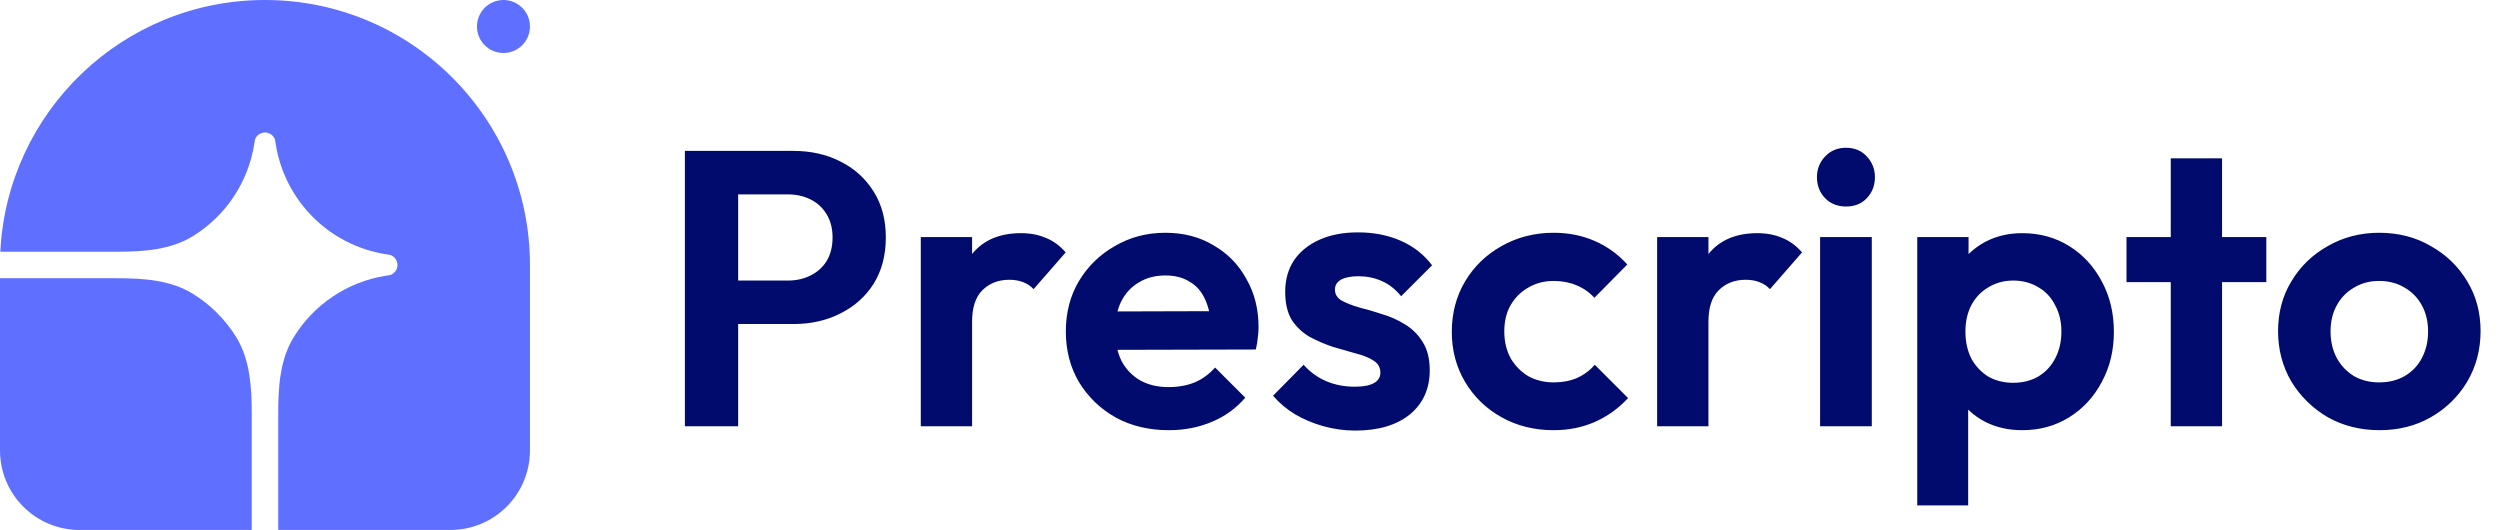
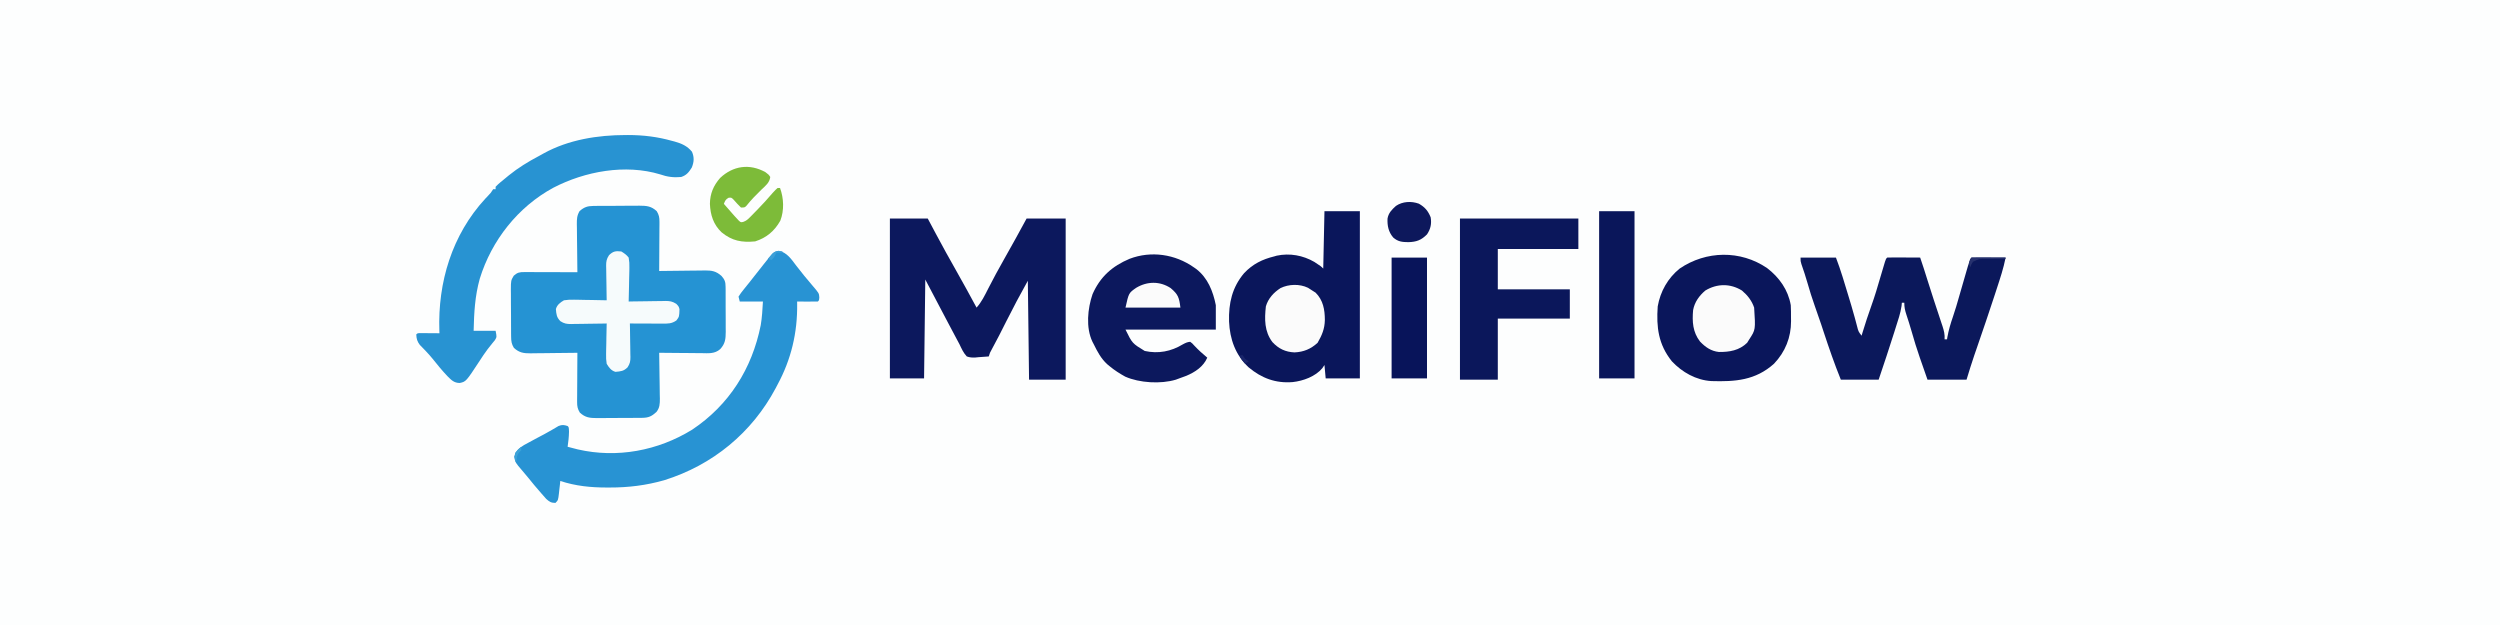
- <svg xmlns="http://www.w3.org/2000/svg" width="217" height="46" viewBox="0 0 217 46" fill="none">
-   <path d="M23 0C35.703 0 46 10.297 46 23V39.1C46 40.93 45.273 42.685 43.979 43.979C42.685 45.273 40.93 46 39.1 46H24.15V35.91C24.15 33.608 24.29 31.223 25.497 29.263C26.362 27.859 27.518 26.657 28.888 25.738C30.258 24.82 31.81 24.208 33.437 23.942L33.878 23.871C34.059 23.808 34.217 23.691 34.328 23.535C34.44 23.379 34.5 23.192 34.5 23C34.5 22.808 34.44 22.621 34.328 22.465C34.217 22.309 34.059 22.192 33.878 22.129L33.437 22.058C31.059 21.67 28.863 20.544 27.159 18.84C25.456 17.137 24.33 14.941 23.942 12.563L23.87 12.122C23.808 11.941 23.691 11.783 23.535 11.671C23.379 11.56 23.192 11.5 23 11.5C22.808 11.5 22.621 11.56 22.465 11.671C22.309 11.783 22.191 11.941 22.129 12.122L22.058 12.563C21.792 14.19 21.18 15.742 20.261 17.111C19.343 18.481 18.141 19.638 16.737 20.502C14.777 21.71 12.392 21.85 10.09 21.85H0.027C0.629 9.682 10.683 0 23 0Z" fill="#5F6FFF" />
-   <path d="M0 24.15H10.09C12.392 24.15 14.777 24.29 16.737 25.498C18.269 26.442 19.558 27.731 20.502 29.263C21.71 31.223 21.85 33.608 21.85 35.91V46H6.9C5.07 46 3.315 45.273 2.021 43.979C0.727 42.685 0 40.93 0 39.1L0 24.15ZM46 2.3C46 2.91 45.758 3.495 45.326 3.926C44.895 4.358 44.31 4.6 43.7 4.6C43.09 4.6 42.505 4.358 42.074 3.926C41.642 3.495 41.4 2.91 41.4 2.3C41.4 1.69 41.642 1.105 42.074 0.674C42.505 0.242 43.09 0 43.7 0C44.31 0 44.895 0.242 45.326 0.674C45.758 1.105 46 1.69 46 2.3Z" fill="#5F6FFF" />
-   <path d="M62.848 28.126V24.352H68.39C69.115 24.352 69.773 24.205 70.362 23.91C70.951 23.615 71.416 23.196 71.756 22.652C72.096 22.085 72.266 21.405 72.266 20.612C72.266 19.841 72.096 19.173 71.756 18.606C71.416 18.039 70.951 17.609 70.362 17.314C69.773 17.019 69.115 16.872 68.39 16.872H62.848V13.098H68.866C70.385 13.098 71.745 13.404 72.946 14.016C74.17 14.628 75.133 15.501 75.836 16.634C76.539 17.745 76.89 19.071 76.89 20.612C76.89 22.153 76.539 23.491 75.836 24.624C75.133 25.735 74.17 26.596 72.946 27.208C71.745 27.82 70.385 28.126 68.866 28.126H62.848ZM59.448 37V13.098H64.072V37H59.448ZM79.923 37V20.578H84.377V37H79.923ZM84.377 27.922L82.643 26.766C82.847 24.749 83.436 23.162 84.411 22.006C85.386 20.827 86.791 20.238 88.627 20.238C89.421 20.238 90.135 20.374 90.769 20.646C91.404 20.895 91.982 21.315 92.503 21.904L89.715 25.1C89.466 24.828 89.16 24.624 88.797 24.488C88.457 24.352 88.061 24.284 87.607 24.284C86.655 24.284 85.873 24.59 85.261 25.202C84.672 25.791 84.377 26.698 84.377 27.922ZM101.457 37.34C99.734 37.34 98.204 36.977 96.867 36.252C95.529 35.504 94.464 34.484 93.671 33.192C92.9 31.9 92.515 30.427 92.515 28.772C92.515 27.14 92.889 25.689 93.637 24.42C94.407 23.128 95.45 22.108 96.765 21.36C98.079 20.589 99.541 20.204 101.151 20.204C102.738 20.204 104.132 20.567 105.333 21.292C106.557 21.995 107.509 22.969 108.189 24.216C108.892 25.44 109.243 26.834 109.243 28.398C109.243 28.693 109.22 28.999 109.175 29.316C109.152 29.611 109.096 29.951 109.005 30.336L95.201 30.37V27.038L106.931 27.004L105.129 28.398C105.084 27.423 104.902 26.607 104.585 25.95C104.29 25.293 103.848 24.794 103.259 24.454C102.692 24.091 101.99 23.91 101.151 23.91C100.267 23.91 99.496 24.114 98.839 24.522C98.181 24.907 97.671 25.463 97.309 26.188C96.969 26.891 96.799 27.729 96.799 28.704C96.799 29.701 96.98 30.574 97.343 31.322C97.728 32.047 98.272 32.614 98.975 33.022C99.677 33.407 100.494 33.6 101.423 33.6C102.262 33.6 103.021 33.464 103.701 33.192C104.381 32.897 104.97 32.467 105.469 31.9L108.087 34.518C107.294 35.447 106.319 36.15 105.163 36.626C104.03 37.102 102.794 37.34 101.457 37.34ZM117.641 37.374C116.712 37.374 115.794 37.249 114.887 37C114.003 36.751 113.187 36.411 112.439 35.98C111.691 35.527 111.045 34.983 110.501 34.348L113.153 31.662C113.72 32.297 114.377 32.773 115.125 33.09C115.873 33.407 116.701 33.566 117.607 33.566C118.333 33.566 118.877 33.464 119.239 33.26C119.625 33.056 119.817 32.75 119.817 32.342C119.817 31.889 119.613 31.537 119.205 31.288C118.82 31.039 118.31 30.835 117.675 30.676C117.041 30.495 116.372 30.302 115.669 30.098C114.989 29.871 114.332 29.588 113.697 29.248C113.063 28.885 112.541 28.398 112.133 27.786C111.748 27.151 111.555 26.335 111.555 25.338C111.555 24.295 111.805 23.389 112.303 22.618C112.825 21.847 113.561 21.247 114.513 20.816C115.465 20.385 116.587 20.17 117.879 20.17C119.239 20.17 120.463 20.408 121.551 20.884C122.662 21.36 123.58 22.074 124.305 23.026L121.619 25.712C121.121 25.1 120.554 24.658 119.919 24.386C119.307 24.114 118.639 23.978 117.913 23.978C117.256 23.978 116.746 24.08 116.383 24.284C116.043 24.488 115.873 24.771 115.873 25.134C115.873 25.542 116.066 25.859 116.451 26.086C116.859 26.313 117.381 26.517 118.015 26.698C118.65 26.857 119.307 27.049 119.987 27.276C120.69 27.48 121.347 27.775 121.959 28.16C122.594 28.545 123.104 29.055 123.489 29.69C123.897 30.325 124.101 31.141 124.101 32.138C124.101 33.747 123.523 35.028 122.367 35.98C121.211 36.909 119.636 37.374 117.641 37.374ZM134.857 37.34C133.179 37.34 131.672 36.966 130.335 36.218C128.997 35.47 127.943 34.45 127.173 33.158C126.402 31.866 126.017 30.415 126.017 28.806C126.017 27.174 126.402 25.712 127.173 24.42C127.943 23.128 128.997 22.108 130.335 21.36C131.695 20.589 133.202 20.204 134.857 20.204C136.149 20.204 137.339 20.442 138.427 20.918C139.515 21.394 140.455 22.074 141.249 22.958L138.393 25.848C137.962 25.372 137.441 25.009 136.829 24.76C136.239 24.511 135.582 24.386 134.857 24.386C134.041 24.386 133.304 24.579 132.647 24.964C132.012 25.327 131.502 25.837 131.117 26.494C130.754 27.129 130.573 27.888 130.573 28.772C130.573 29.633 130.754 30.404 131.117 31.084C131.502 31.741 132.012 32.263 132.647 32.648C133.304 33.011 134.041 33.192 134.857 33.192C135.605 33.192 136.273 33.067 136.863 32.818C137.475 32.546 137.996 32.161 138.427 31.662L141.317 34.552C140.478 35.459 139.515 36.15 138.427 36.626C137.339 37.102 136.149 37.34 134.857 37.34ZM143.839 37V20.578H148.293V37H143.839ZM148.293 27.922L146.559 26.766C146.763 24.749 147.353 23.162 148.327 22.006C149.302 20.827 150.707 20.238 152.543 20.238C153.337 20.238 154.051 20.374 154.685 20.646C155.32 20.895 155.898 21.315 156.419 21.904L153.631 25.1C153.382 24.828 153.076 24.624 152.713 24.488C152.373 24.352 151.977 24.284 151.523 24.284C150.571 24.284 149.789 24.59 149.177 25.202C148.588 25.791 148.293 26.698 148.293 27.922ZM157.984 37V20.578H162.472V37H157.984ZM160.228 17.926C159.502 17.926 158.902 17.688 158.426 17.212C157.95 16.713 157.712 16.101 157.712 15.376C157.712 14.673 157.95 14.073 158.426 13.574C158.902 13.075 159.502 12.826 160.228 12.826C160.976 12.826 161.576 13.075 162.03 13.574C162.506 14.073 162.744 14.673 162.744 15.376C162.744 16.101 162.506 16.713 162.03 17.212C161.576 17.688 160.976 17.926 160.228 17.926ZM175.529 37.34C174.351 37.34 173.285 37.102 172.333 36.626C171.381 36.127 170.622 35.459 170.055 34.62C169.489 33.781 169.183 32.818 169.137 31.73V25.916C169.183 24.828 169.489 23.865 170.055 23.026C170.645 22.165 171.404 21.485 172.333 20.986C173.285 20.487 174.351 20.238 175.529 20.238C177.048 20.238 178.408 20.612 179.609 21.36C180.811 22.108 181.751 23.128 182.431 24.42C183.134 25.712 183.485 27.174 183.485 28.806C183.485 30.415 183.134 31.866 182.431 33.158C181.751 34.45 180.811 35.47 179.609 36.218C178.408 36.966 177.048 37.34 175.529 37.34ZM174.747 33.226C175.563 33.226 176.289 33.045 176.923 32.682C177.558 32.297 178.045 31.775 178.385 31.118C178.748 30.438 178.929 29.656 178.929 28.772C178.929 27.911 178.748 27.151 178.385 26.494C178.045 25.814 177.558 25.293 176.923 24.93C176.289 24.545 175.563 24.352 174.747 24.352C173.954 24.352 173.24 24.545 172.605 24.93C171.971 25.293 171.472 25.814 171.109 26.494C170.769 27.151 170.599 27.911 170.599 28.772C170.599 29.656 170.769 30.438 171.109 31.118C171.472 31.775 171.959 32.297 172.571 32.682C173.206 33.045 173.931 33.226 174.747 33.226ZM166.417 43.868V20.578H170.871V24.896L170.123 28.874L170.837 32.852V43.868H166.417ZM188.421 37V13.744H192.875V37H188.421ZM184.579 24.488V20.578H196.717V24.488H184.579ZM206.542 37.34C204.887 37.34 203.391 36.966 202.054 36.218C200.739 35.447 199.685 34.416 198.892 33.124C198.121 31.809 197.736 30.347 197.736 28.738C197.736 27.129 198.121 25.689 198.892 24.42C199.662 23.128 200.716 22.108 202.054 21.36C203.391 20.589 204.876 20.204 206.508 20.204C208.185 20.204 209.681 20.589 210.996 21.36C212.333 22.108 213.387 23.128 214.158 24.42C214.928 25.689 215.314 27.129 215.314 28.738C215.314 30.347 214.928 31.809 214.158 33.124C213.387 34.416 212.333 35.447 210.996 36.218C209.681 36.966 208.196 37.34 206.542 37.34ZM206.508 33.192C207.346 33.192 208.083 33.011 208.718 32.648C209.375 32.263 209.874 31.741 210.214 31.084C210.576 30.404 210.758 29.633 210.758 28.772C210.758 27.911 210.576 27.151 210.214 26.494C209.851 25.837 209.352 25.327 208.718 24.964C208.083 24.579 207.346 24.386 206.508 24.386C205.692 24.386 204.966 24.579 204.332 24.964C203.697 25.327 203.198 25.837 202.836 26.494C202.473 27.151 202.292 27.911 202.292 28.772C202.292 29.633 202.473 30.404 202.836 31.084C203.198 31.741 203.697 32.263 204.332 32.648C204.966 33.011 205.692 33.192 206.508 33.192Z" fill="#000B6D" />
+ <svg xmlns="http://www.w3.org/2000/svg" version="1.1" width="2048" height="512">
+   <path d="M0 0 C675.84 0 1351.68 0 2048 0 C2048 168.96 2048 337.92 2048 512 C1372.16 512 696.32 512 0 512 C0 343.04 0 174.08 0 0 Z " fill="#FDFEFE" transform="translate(0,0)" />
+   <path d="M0 0 C1.502 -0.019 1.502 -0.019 3.035 -0.039 C4.111 -0.041 5.187 -0.043 6.295 -0.045 C7.964 -0.055 7.964 -0.055 9.665 -0.066 C12.017 -0.076 14.369 -0.08 16.721 -0.08 C20.314 -0.084 23.906 -0.121 27.499 -0.159 C29.785 -0.165 32.071 -0.169 34.358 -0.17 C35.43 -0.185 36.502 -0.199 37.607 -0.214 C43.676 -0.177 47.423 0.092 51.959 4.291 C53.772 7.246 54.206 9.431 54.187 12.875 C54.186 13.776 54.186 14.677 54.186 15.605 C54.176 16.568 54.165 17.532 54.155 18.525 C54.152 19.518 54.149 20.511 54.146 21.534 C54.135 24.703 54.11 27.872 54.084 31.041 C54.074 33.19 54.065 35.34 54.057 37.49 C54.035 42.757 54.002 48.024 53.959 53.291 C54.785 53.277 54.785 53.277 55.627 53.264 C61.37 53.175 67.113 53.115 72.856 53.071 C74.998 53.051 77.139 53.023 79.281 52.989 C82.364 52.94 85.446 52.918 88.53 52.9 C89.483 52.879 90.436 52.859 91.419 52.837 C97.116 52.835 100.504 53.379 104.959 57.291 C107.658 60.313 108.338 62.204 108.364 66.239 C108.383 67.711 108.383 67.711 108.402 69.213 C108.399 70.267 108.396 71.322 108.393 72.408 C108.398 73.498 108.404 74.588 108.409 75.71 C108.415 78.015 108.414 80.32 108.406 82.625 C108.397 86.146 108.426 89.665 108.458 93.185 C108.459 95.426 108.459 97.667 108.456 99.908 C108.467 100.958 108.478 102.008 108.49 103.09 C108.434 108.961 108.119 112.777 103.959 117.291 C99.432 121.286 94.346 120.676 88.627 120.583 C87.636 120.579 86.644 120.575 85.622 120.571 C82.463 120.554 79.305 120.516 76.147 120.478 C74.002 120.463 71.857 120.449 69.711 120.437 C64.461 120.404 59.21 120.354 53.959 120.291 C53.971 120.841 53.982 121.391 53.993 121.959 C54.104 127.701 54.179 133.444 54.234 139.187 C54.259 141.329 54.293 143.47 54.337 145.612 C54.398 148.695 54.426 151.777 54.448 154.861 C54.486 156.291 54.486 156.291 54.526 157.75 C54.528 162.131 54.456 165.294 51.679 168.817 C47.809 172.336 45.234 173.535 40.011 173.581 C39.029 173.594 38.048 173.607 37.037 173.62 C35.983 173.622 34.928 173.624 33.842 173.626 C32.207 173.636 32.207 173.636 30.54 173.647 C28.235 173.657 25.93 173.661 23.625 173.661 C20.104 173.666 16.585 173.702 13.065 173.74 C10.824 173.746 8.583 173.75 6.342 173.751 C4.767 173.773 4.767 173.773 3.16 173.795 C-2.863 173.757 -6.531 173.441 -11.041 169.291 C-12.854 166.336 -13.287 164.149 -13.268 160.706 C-13.267 159.805 -13.267 158.904 -13.267 157.976 C-13.257 157.013 -13.246 156.049 -13.236 155.056 C-13.233 154.063 -13.23 153.07 -13.227 152.047 C-13.216 148.878 -13.191 145.709 -13.166 142.541 C-13.155 140.391 -13.146 138.241 -13.138 136.091 C-13.116 130.824 -13.083 125.557 -13.041 120.291 C-13.603 120.299 -14.166 120.308 -14.746 120.317 C-20.619 120.406 -26.491 120.466 -32.364 120.51 C-34.554 120.53 -36.745 120.558 -38.935 120.592 C-42.087 120.641 -45.239 120.664 -48.392 120.681 C-49.367 120.702 -50.343 120.722 -51.347 120.744 C-57.064 120.746 -60.612 120.298 -65.041 116.291 C-66.981 113.185 -67.3 110.775 -67.331 107.142 C-67.35 105.605 -67.35 105.605 -67.37 104.037 C-67.373 102.386 -67.373 102.386 -67.376 100.701 C-67.383 99.564 -67.39 98.427 -67.397 97.256 C-67.407 94.853 -67.411 92.45 -67.411 90.047 C-67.416 86.37 -67.452 82.695 -67.49 79.019 C-67.496 76.684 -67.5 74.348 -67.501 72.013 C-67.516 70.914 -67.53 69.815 -67.545 68.683 C-67.499 61.055 -67.499 61.055 -65.137 57.12 C-62.056 54.431 -60.408 54.167 -56.407 54.177 C-55.446 54.177 -54.486 54.177 -53.496 54.177 C-52.456 54.182 -51.416 54.188 -50.345 54.193 C-49.283 54.194 -48.22 54.196 -47.125 54.197 C-43.722 54.203 -40.319 54.215 -36.916 54.228 C-34.612 54.233 -32.309 54.238 -30.005 54.242 C-24.35 54.253 -18.695 54.269 -13.041 54.291 C-13.049 53.713 -13.058 53.135 -13.067 52.54 C-13.156 46.522 -13.216 40.503 -13.26 34.485 C-13.28 32.239 -13.308 29.994 -13.342 27.748 C-13.391 24.519 -13.414 21.29 -13.431 18.06 C-13.452 17.058 -13.472 16.056 -13.494 15.023 C-13.495 10.692 -13.477 8.041 -11.266 4.242 C-7.597 1.025 -4.87 0.042 0 0 Z " fill="#2593D3" transform="translate(486.0405,168.7095)" />
+   <path d="M0 0 C10.23 0 20.46 0 31 0 C33.207 4.146 35.414 8.291 37.688 12.562 C43.084 22.665 48.593 32.691 54.265 42.643 C59.982 52.686 65.501 62.836 71 73 C75.14 68.382 77.662 63.114 80.438 57.625 C84.628 49.463 88.953 41.406 93.5 33.438 C99.816 22.37 105.924 11.201 112 0 C122.56 0 133.12 0 144 0 C144 43.56 144 87.12 144 132 C134.1 132 124.2 132 114 132 C113.67 105.27 113.34 78.54 113 51 C103.86 67.597 103.86 67.597 95.25 84.438 C91.466 92.11 87.555 99.688 83.461 107.199 C81.923 109.968 81.923 109.968 81 113 C78.119 113.272 75.263 113.468 72.375 113.625 C71.567 113.709 70.759 113.793 69.926 113.879 C67.326 113.985 65.458 113.871 63 113 C60.223 110.094 58.729 106.597 57 103 C56.345 101.762 55.683 100.527 55.015 99.296 C52.724 95.07 50.486 90.818 48.25 86.562 C47.495 85.131 46.74 83.699 45.984 82.268 C43.653 77.847 41.327 73.423 39 69 C35.7 62.73 32.4 56.46 29 50 C28.67 76.73 28.34 103.46 28 131 C18.76 131 9.52 131 0 131 C0 87.77 0 44.54 0 0 Z " fill="#0C185D" transform="translate(729,179)" />
+   <path d="M0 0 C9.57 0 19.14 0 29 0 C29 45.21 29 90.42 29 137 C19.76 137 10.52 137 1 137 C0.67 133.37 0.34 129.74 0 126 C-0.578 126.866 -1.155 127.733 -1.75 128.625 C-7.408 135.409 -17.374 139.065 -26 140 C-39.963 141.148 -51.475 136.82 -62.125 127.938 C-72.941 117.828 -77.524 104.816 -78.16 90.363 C-78.582 75.446 -75.655 62.381 -65.812 50.75 C-58.721 43.271 -50.92 39.419 -41 37 C-40.379 36.817 -39.757 36.634 -39.117 36.445 C-28.432 34.198 -17.661 36.151 -8.289 41.566 C-2.918 45.082 -2.918 45.082 -1 47 C-0.67 31.49 -0.34 15.98 0 0 Z " fill="#0A165B" transform="translate(1085,173)" />
+   <path d="M0 0 C6.647 1.218 10.454 6.942 14.301 12.07 C18.577 17.65 22.998 23.067 27.585 28.395 C33.056 34.772 33.056 34.772 33.301 38.195 C33.113 40.57 33.113 40.57 32.113 41.57 C29.251 41.644 26.413 41.663 23.551 41.633 C22.744 41.628 21.938 41.624 21.107 41.619 C19.109 41.607 17.111 41.589 15.113 41.57 C15.124 42.204 15.134 42.837 15.145 43.49 C15.464 67.018 10.272 88.944 -0.887 109.57 C-1.393 110.537 -1.9 111.504 -2.422 112.5 C-21.898 149.167 -54.125 175.587 -93.738 187.957 C-108.605 192.201 -123.105 193.978 -138.512 193.945 C-139.251 193.946 -139.989 193.948 -140.751 193.949 C-153.872 193.939 -166.356 192.747 -178.887 188.57 C-179.008 189.702 -179.129 190.834 -179.254 192 C-179.423 193.482 -179.592 194.964 -179.762 196.445 C-179.84 197.192 -179.919 197.938 -180 198.707 C-180.66 204.344 -180.66 204.344 -182.887 206.57 C-186.473 206.509 -187.79 205.658 -190.465 203.234 C-191.368 202.232 -192.258 201.219 -193.137 200.195 C-193.613 199.657 -194.09 199.119 -194.581 198.565 C-198.409 194.213 -202.122 189.764 -205.738 185.234 C-207.196 183.427 -208.692 181.652 -210.223 179.906 C-215.672 173.577 -215.672 173.577 -216.699 168.758 C-215.471 163.938 -212.687 161.691 -208.592 159.142 C-205.838 157.592 -203.059 156.103 -200.262 154.633 C-199.327 154.133 -198.393 153.634 -197.43 153.119 C-195.542 152.11 -193.651 151.109 -191.757 150.114 C-189.784 149.053 -187.832 147.952 -185.899 146.82 C-184.939 146.262 -183.978 145.704 -182.988 145.129 C-182.128 144.615 -181.268 144.101 -180.381 143.572 C-177.401 142.375 -175.907 142.598 -172.887 143.57 C-171.887 144.57 -171.887 144.57 -171.762 148.133 C-171.807 152.341 -172.292 156.407 -172.887 160.57 C-171.117 161.034 -169.346 161.491 -167.574 161.945 C-166.588 162.201 -165.602 162.456 -164.586 162.719 C-132.459 170.114 -98.898 163.837 -70.887 146.57 C-40.559 126.327 -21.854 96.625 -14.699 61.008 C-13.6 54.57 -13.274 48.083 -12.887 41.57 C-19.157 41.57 -25.427 41.57 -31.887 41.57 C-32.217 40.25 -32.547 38.93 -32.887 37.57 C-31.552 35.421 -30.242 33.625 -28.637 31.695 C-27.706 30.535 -26.775 29.375 -25.844 28.215 C-25.356 27.616 -24.868 27.018 -24.366 26.401 C-22.914 24.604 -21.495 22.787 -20.086 20.957 C-17.393 17.462 -14.653 14.008 -11.887 10.57 C-11.067 9.546 -10.247 8.521 -9.402 7.465 C-8.25 6.094 -8.25 6.094 -7.074 4.695 C-6.075 3.493 -6.075 3.493 -5.055 2.266 C-2.887 0.57 -2.887 0.57 0 0 Z " fill="#2893D3" transform="translate(637.8867,205.4297)" />
+   <path d="M0 0 C1.009 -0.003 1.009 -0.003 2.039 -0.006 C14.33 -0.002 26.045 1.415 37.875 4.75 C38.625 4.946 39.374 5.142 40.146 5.344 C45.803 6.913 50.518 9.008 54.312 13.688 C56.251 18.319 56.006 21.926 54.188 26.562 C51.753 30.475 49.859 32.901 45.438 34.375 C39.308 34.96 34.04 34.274 28.25 32.227 C-0.269 23.592 -33.308 29.678 -59.312 43.188 C-88.33 58.935 -109.839 86.289 -119.535 117.695 C-123.515 131.95 -124.209 145.639 -124.562 160.375 C-118.623 160.375 -112.683 160.375 -106.562 160.375 C-105.562 165.375 -105.562 165.375 -107.082 167.961 C-107.839 168.881 -108.595 169.802 -109.375 170.75 C-110.216 171.803 -111.053 172.859 -111.887 173.918 C-112.327 174.475 -112.767 175.033 -113.22 175.607 C-115.533 178.654 -117.6 181.859 -119.688 185.062 C-130.792 201.982 -130.792 201.982 -135.938 203.125 C-140.632 203.066 -142.754 200.772 -146 197.562 C-150.347 192.971 -154.363 188.102 -158.285 183.145 C-159.917 181.16 -161.541 179.302 -163.309 177.449 C-164.217 176.497 -165.126 175.544 -166.062 174.562 C-166.898 173.71 -167.733 172.858 -168.594 171.98 C-170.829 169.022 -171.353 167.048 -171.562 163.375 C-170.562 162.375 -170.562 162.375 -168.797 162.261 C-168.048 162.267 -167.299 162.272 -166.527 162.277 C-165.718 162.281 -164.91 162.284 -164.076 162.287 C-163.226 162.295 -162.376 162.304 -161.5 162.312 C-160.646 162.317 -159.792 162.322 -158.912 162.326 C-156.796 162.338 -154.679 162.356 -152.562 162.375 C-152.589 161.718 -152.615 161.062 -152.642 160.385 C-154 120.679 -142.3 81.766 -115.062 52.188 C-114.248 51.328 -113.433 50.468 -112.594 49.582 C-110.433 47.349 -110.433 47.349 -108.562 44.375 C-107.903 44.375 -107.243 44.375 -106.562 44.375 C-106.562 43.715 -106.562 43.055 -106.562 42.375 C-104.134 39.792 -101.301 37.62 -98.562 35.375 C-97.618 34.594 -96.673 33.813 -95.699 33.008 C-88.052 26.831 -79.986 21.895 -71.305 17.303 C-69.877 16.543 -68.467 15.75 -67.062 14.949 C-46.668 3.769 -22.927 0.029 0 0 Z " fill="#2893D2" transform="translate(512.5625,110.625)" />
+   <path d="M0 0 C9.57 0 19.14 0 29 0 C30.999 5.331 32.873 10.59 34.523 16.023 C34.751 16.768 34.98 17.514 35.215 18.281 C35.695 19.852 36.174 21.424 36.651 22.996 C37.363 25.335 38.08 27.674 38.797 30.012 C40.735 36.358 42.663 42.701 44.396 49.106 C44.62 49.933 44.844 50.76 45.074 51.612 C45.5 53.197 45.92 54.783 46.333 56.371 C47.41 60.589 47.41 60.589 50 64 C50.291 63.042 50.583 62.084 50.883 61.098 C53.104 53.86 55.43 46.684 58 39.562 C60.793 31.795 63.147 23.938 65.421 16.006 C66.338 12.829 67.29 9.664 68.25 6.5 C68.722 4.938 68.722 4.938 69.203 3.344 C70 1 70 1 71 0 C73 -0.088 75.002 -0.107 77.004 -0.098 C78.219 -0.094 79.434 -0.091 80.686 -0.088 C81.965 -0.08 83.244 -0.071 84.562 -0.062 C85.846 -0.058 87.129 -0.053 88.451 -0.049 C91.634 -0.037 94.817 -0.021 98 0 C100.032 5.998 102.019 12.003 103.859 18.062 C105.506 23.463 107.244 28.828 109.016 34.188 C109.55 35.809 110.083 37.43 110.617 39.051 C111.439 41.545 112.263 44.038 113.093 46.529 C113.907 48.975 114.712 51.425 115.516 53.875 C115.891 54.989 115.891 54.989 116.273 56.126 C117.486 59.853 118.306 63.07 118 67 C118.66 67 119.32 67 120 67 C120.13 66.178 120.13 66.178 120.262 65.34 C121.305 59.451 122.955 53.943 124.903 48.293 C126.762 42.848 128.377 37.351 129.938 31.812 C132.017 24.444 134.128 17.088 136.312 9.75 C136.567 8.886 136.822 8.022 137.084 7.132 C138.882 1.118 138.882 1.118 140 0 C142.073 -0.088 144.148 -0.107 146.223 -0.098 C147.483 -0.094 148.743 -0.091 150.041 -0.088 C151.382 -0.08 152.722 -0.071 154.062 -0.062 C155.407 -0.057 156.751 -0.053 158.096 -0.049 C161.397 -0.037 164.699 -0.021 168 0 C166.31 8.727 163.513 17.069 160.75 25.5 C160.223 27.117 159.697 28.734 159.17 30.352 C154.493 44.666 149.636 58.919 144.722 73.154 C144.294 74.396 144.294 74.396 143.858 75.663 C143.334 77.183 142.809 78.702 142.281 80.221 C140.024 86.775 138.043 93.36 136 100 C125.44 100 114.88 100 104 100 C102.433 95.504 100.865 91.007 99.25 86.375 C98.522 84.295 98.522 84.295 97.778 82.173 C95.249 74.876 92.955 67.564 90.88 60.121 C89.574 55.49 88.092 50.922 86.582 46.355 C85.509 43.018 85 40.554 85 37 C84.34 37 83.68 37 83 37 C82.918 37.882 82.835 38.763 82.75 39.672 C81.88 45.704 79.833 51.456 78 57.25 C77.601 58.524 77.202 59.797 76.803 61.071 C72.706 74.105 68.362 87.053 64 100 C53.77 100 43.54 100 33 100 C27.8 87.174 23.323 74.192 18.992 61.055 C18.522 59.629 18.052 58.203 17.582 56.777 C17.355 56.089 17.128 55.4 16.894 54.691 C15.211 49.6 13.45 44.542 11.625 39.5 C9.43 33.414 7.543 27.268 5.763 21.05 C4.243 15.745 2.534 10.526 0.699 5.32 C0 3 0 3 0 0 Z " fill="#0B185B" transform="translate(1475,211)" />
+   <path d="M0 0 C9.953 7.605 17.229 17.878 19.375 30.375 C19.586 33.811 19.56 37.246 19.562 40.688 C19.575 41.6 19.587 42.512 19.6 43.451 C19.628 56.772 14.881 68.624 5.637 78.344 C-9.556 91.988 -26.206 93.141 -45.701 92.55 C-58.138 91.806 -69.606 85.353 -78.066 76.324 C-89.073 62.559 -90.826 48.48 -89.625 31.375 C-87.486 19.118 -81.328 8.209 -71.625 0.375 C-50.03 -14.296 -21.848 -14.916 0 0 Z " fill="#0A165B" transform="translate(1447.625,219.625)" />
+   <path d="M0 0 C0.636 0.44 1.271 0.879 1.926 1.332 C11.428 8.643 15.724 19.622 18 31 C18 37.6 18 44.2 18 51 C-6.42 51 -30.84 51 -56 51 C-50.443 62.29 -50.443 62.29 -40.246 68.5 C-29.129 70.975 -18.636 68.915 -9.078 63.121 C-6.955 61.976 -5.411 61.194 -3 61 C-1.324 62.223 -1.324 62.223 0.312 64.062 C3.672 67.683 7.212 70.831 11 74 C7.806 81.393 1.022 85.849 -6.188 88.875 C-8.114 89.613 -10.052 90.322 -12 91 C-12.926 91.343 -13.852 91.686 -14.806 92.04 C-27.057 95.723 -44.501 94.727 -56.195 89.551 C-60.771 87.021 -64.972 84.341 -69 81 C-69.646 80.466 -70.292 79.933 -70.957 79.383 C-76.051 74.744 -78.973 69.12 -82 63 C-82.362 62.309 -82.724 61.618 -83.098 60.906 C-88.605 49.271 -87.014 33.818 -83 22 C-76.721 7.737 -66.938 -0.957 -52.625 -7 C-34.967 -13.727 -15.342 -10.78 0 0 Z " fill="#0C185D" transform="translate(978,219)" />
+   <path d="M0 0 C32.01 0 64.02 0 97 0 C97 8.25 97 16.5 97 25 C75.22 25 53.44 25 31 25 C31 35.89 31 46.78 31 58 C50.47 58 69.94 58 90 58 C90 65.92 90 73.84 90 82 C70.53 82 51.06 82 31 82 C31 98.5 31 115 31 132 C20.77 132 10.54 132 0 132 C0 88.44 0 44.88 0 0 Z " fill="#0B175B" transform="translate(1196,179)" />
+   <path d="M0 0 C9.57 0 19.14 0 29 0 C29 45.21 29 90.42 29 137 C19.43 137 9.86 137 0 137 C0 91.79 0 46.58 0 0 Z " fill="#0A165A" transform="translate(1310,173)" />
+   <path d="M0 0 C2.571 1.625 4.179 2.666 6 5 C6.54 8.068 6.71 10.319 6.586 13.363 C6.577 14.155 6.569 14.947 6.56 15.763 C6.527 18.281 6.451 20.796 6.375 23.312 C6.345 25.024 6.318 26.736 6.293 28.447 C6.227 32.633 6.124 36.816 6 41 C7.064 40.979 8.129 40.958 9.225 40.937 C13.185 40.864 17.146 40.818 21.106 40.78 C22.818 40.76 24.53 40.733 26.242 40.698 C28.707 40.65 31.171 40.627 33.637 40.609 C34.398 40.589 35.16 40.568 35.945 40.547 C39.682 40.545 41.794 40.87 44.983 42.886 C47 45 47 45 47.629 47.219 C47.449 53.401 47.449 53.401 45.125 56.5 C41.19 59.278 38.045 59.131 33.367 59.098 C32.239 59.096 32.239 59.096 31.089 59.093 C28.684 59.088 26.28 59.075 23.875 59.062 C22.246 59.057 20.617 59.053 18.988 59.049 C14.992 59.038 10.996 59.021 7 59 C7.021 59.973 7.042 60.947 7.063 61.95 C7.136 65.575 7.182 69.199 7.22 72.824 C7.24 74.391 7.267 75.957 7.302 77.524 C7.35 79.78 7.373 82.036 7.391 84.293 C7.411 84.989 7.432 85.685 7.453 86.402 C7.455 89.996 7.08 91.877 5.101 94.919 C1.909 98.081 -0.397 98.218 -4.832 98.621 C-8.323 97.621 -10.205 95.014 -12 92 C-12.432 89.176 -12.593 86.992 -12.488 84.195 C-12.481 83.471 -12.474 82.747 -12.467 82.001 C-12.439 79.708 -12.376 77.417 -12.312 75.125 C-12.287 73.563 -12.265 72 -12.244 70.438 C-12.189 66.624 -12.103 62.812 -12 59 C-13.551 59.031 -13.551 59.031 -15.134 59.063 C-18.982 59.136 -22.83 59.182 -26.679 59.22 C-28.342 59.24 -30.006 59.267 -31.669 59.302 C-34.065 59.35 -36.459 59.373 -38.855 59.391 C-39.965 59.422 -39.965 59.422 -41.097 59.453 C-44.789 59.455 -46.813 59.121 -49.947 57.101 C-53.073 53.902 -53.22 51.585 -53.621 47.168 C-52.618 43.668 -50.034 41.78 -47 40 C-44.041 39.569 -41.692 39.409 -38.758 39.512 C-37.989 39.519 -37.221 39.526 -36.429 39.533 C-33.994 39.561 -31.56 39.624 -29.125 39.688 C-27.466 39.713 -25.807 39.735 -24.148 39.756 C-20.098 39.811 -16.049 39.897 -12 40 C-12.021 38.996 -12.042 37.992 -12.063 36.958 C-12.136 33.222 -12.182 29.485 -12.22 25.748 C-12.24 24.133 -12.267 22.518 -12.302 20.904 C-12.35 18.577 -12.373 16.252 -12.391 13.926 C-12.411 13.208 -12.432 12.49 -12.453 11.75 C-12.455 8.107 -12.1 6.155 -10.101 3.067 C-6.784 -0.197 -4.614 -0.532 0 0 Z " fill="#F6FBFC" transform="translate(509,206)" />
+   <path d="M0 0 C9.57 0 19.14 0 29 0 C29 32.67 29 65.34 29 99 C19.43 99 9.86 99 0 99 C0 66.33 0 33.66 0 0 Z " fill="#08145A" transform="translate(1140,211)" />
+   <path d="M0 0 C2.688 2 2.688 2 4 4 C3.397 8.693 0.149 11.14 -3.125 14.25 C-7.563 18.55 -11.777 22.863 -15.633 27.707 C-17 29 -17 29 -20 29 C-22.134 26.998 -24.024 24.84 -25.965 22.652 C-27.839 20.776 -27.839 20.776 -30.129 21.004 C-32.507 22.27 -33.044 23.529 -34 26 C-31.697 28.695 -29.36 31.355 -27 34 C-26.379 34.701 -25.757 35.403 -25.117 36.125 C-24.224 37.084 -24.224 37.084 -23.312 38.062 C-22.772 38.652 -22.232 39.241 -21.676 39.848 C-20.075 41.222 -20.075 41.222 -18.109 40.766 C-15.628 39.865 -14.42 38.779 -12.574 36.902 C-11.946 36.269 -11.317 35.636 -10.669 34.984 C-10.015 34.308 -9.361 33.633 -8.688 32.938 C-8.016 32.255 -7.345 31.573 -6.653 30.87 C-2.266 26.385 1.941 21.784 6 17 C8.312 14.5 8.312 14.5 10 13 C10.66 13 11.32 13 12 13 C15.099 21.328 15.502 31.452 12.234 39.805 C7.45 48.313 0.816 53.848 -8.375 56.75 C-19.234 57.784 -27.238 56.395 -35.875 49.312 C-42.584 42.971 -45.071 35.053 -45.438 26 C-45.353 17.666 -42.567 11.143 -37.137 4.836 C-26.421 -5.257 -13.017 -7.158 0 0 Z " fill="#7DBB39" transform="translate(627,141)" />
+   <path d="M0 0 C4.531 3.826 8.112 8.335 10 14 C11.166 32.089 11.166 32.089 6 40 C5.423 40.928 4.845 41.856 4.25 42.812 C-2.218 49.101 -10.175 50.435 -18.895 50.34 C-25.318 49.637 -29.994 46.356 -34.375 41.75 C-40.314 34.062 -40.851 25.445 -40 16 C-38.778 9.439 -35.035 4.286 -30 0 C-20.427 -5.806 -9.506 -5.895 0 0 Z " fill="#FBFBFB" transform="translate(1427,238)" />
+   <path d="M0 0 C1.187 0.718 2.356 1.466 3.5 2.25 C4.861 3.116 4.861 3.116 6.25 4 C12.445 10.195 13.785 17.87 13.821 26.339 C13.691 33.652 11.463 38.853 7.875 45.062 C2.347 50.154 -3.486 52.565 -11 52.938 C-18.469 52.62 -24.062 49.948 -29.156 44.469 C-35.759 35.716 -35.648 25.771 -34.5 15.25 C-32.629 8.759 -28.129 3.887 -22.5 0.25 C-15.733 -3.06 -6.83 -3.304 0 0 Z " fill="#FBFBFB" transform="translate(1071.5,235.75)" />
+   <path d="M0 0 C4.936 2.83 7.503 5.874 9.641 11.129 C10.534 16.43 9.624 20.653 6.641 25.129 C1.935 29.886 -1.984 31.304 -8.609 31.504 C-13.74 31.452 -17.167 31.12 -21.059 27.672 C-24.933 23.076 -25.929 18.109 -25.711 12.27 C-24.946 7.61 -22.182 4.872 -18.797 1.816 C-13.422 -1.905 -6.097 -2.251 0 0 Z " fill="#0D185C" transform="translate(1162.359,166.8711)" />
+   <path d="M0 0 C6.09 5.165 6.951 7.611 8 16 C-6.85 16 -21.7 16 -37 16 C-34.342 4.037 -34.342 4.037 -28.258 -0.219 C-19.277 -5.615 -8.849 -5.823 0 0 Z " fill="#FBFBFB" transform="translate(959,236)" />
+   <path d="M0 0 C9.24 0 18.48 0 28 0 C28 0.33 28 0.66 28 1 C27.264 0.999 26.527 0.998 25.769 0.997 C22.428 1.009 19.09 1.066 15.75 1.125 C14.012 1.121 14.012 1.121 12.238 1.117 C6.383 1.001 6.383 1.001 1.311 3.394 C0.035 5.188 0.035 5.188 -1 8 C-1.625 6.25 -1.625 6.25 -2 4 C-1.34 2.68 -0.68 1.36 0 0 Z " fill="#26316E" transform="translate(1615,211)" />
+   <path d="M0 0 C0.866 0.124 1.732 0.247 2.625 0.375 C2.625 0.705 2.625 1.035 2.625 1.375 C0.975 1.375 -0.675 1.375 -2.375 1.375 C-2.808 2.303 -2.808 2.303 -3.25 3.25 C-4.375 5.375 -4.375 5.375 -6.375 7.375 C-7.365 7.045 -8.355 6.715 -9.375 6.375 C-4.206 0.467 -4.206 0.467 0 0 Z " fill="#3C9FD8" transform="translate(638.375,205.625)" />
+   <path d="M0 0 C0 0.99 0 1.98 0 3 C-0.712 3.65 -0.712 3.65 -1.438 4.312 C-3.621 6.671 -3.653 8.874 -4 12 C-4.33 12 -4.66 12 -5 12 C-5.312 8.812 -5.312 8.812 -5 5 C-2.5 2.062 -2.5 2.062 0 0 Z " fill="#3BA2D7" transform="translate(427,366)" />
+   <path d="M0 0 C0.66 0 1.32 0 2 0 C2.66 0.99 3.32 1.98 4 3 C4.99 3.66 5.98 4.32 7 5 C6.01 5.66 5.02 6.32 4 7 C0 2.25 0 2.25 0 0 Z " fill="#19256A" transform="translate(1016,291)" />
</svg>
